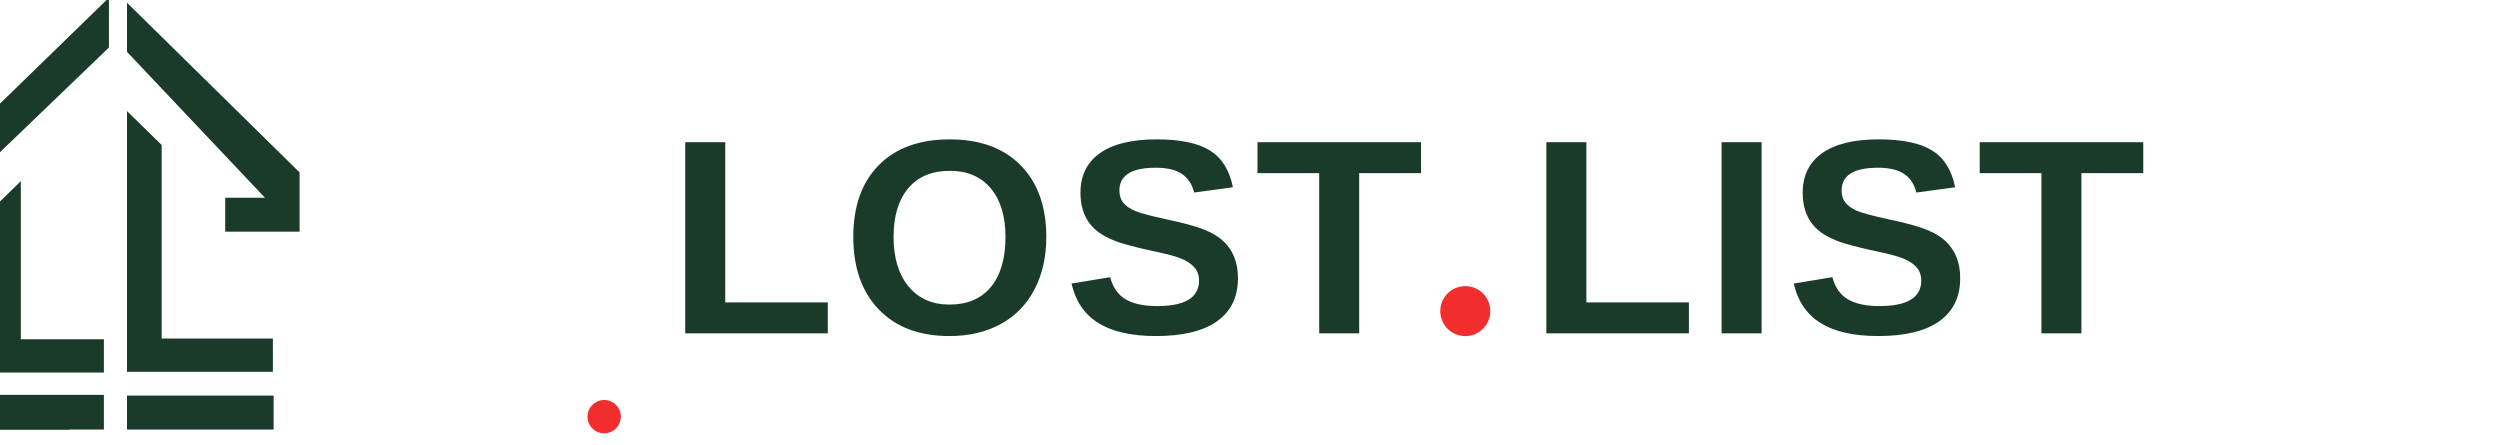
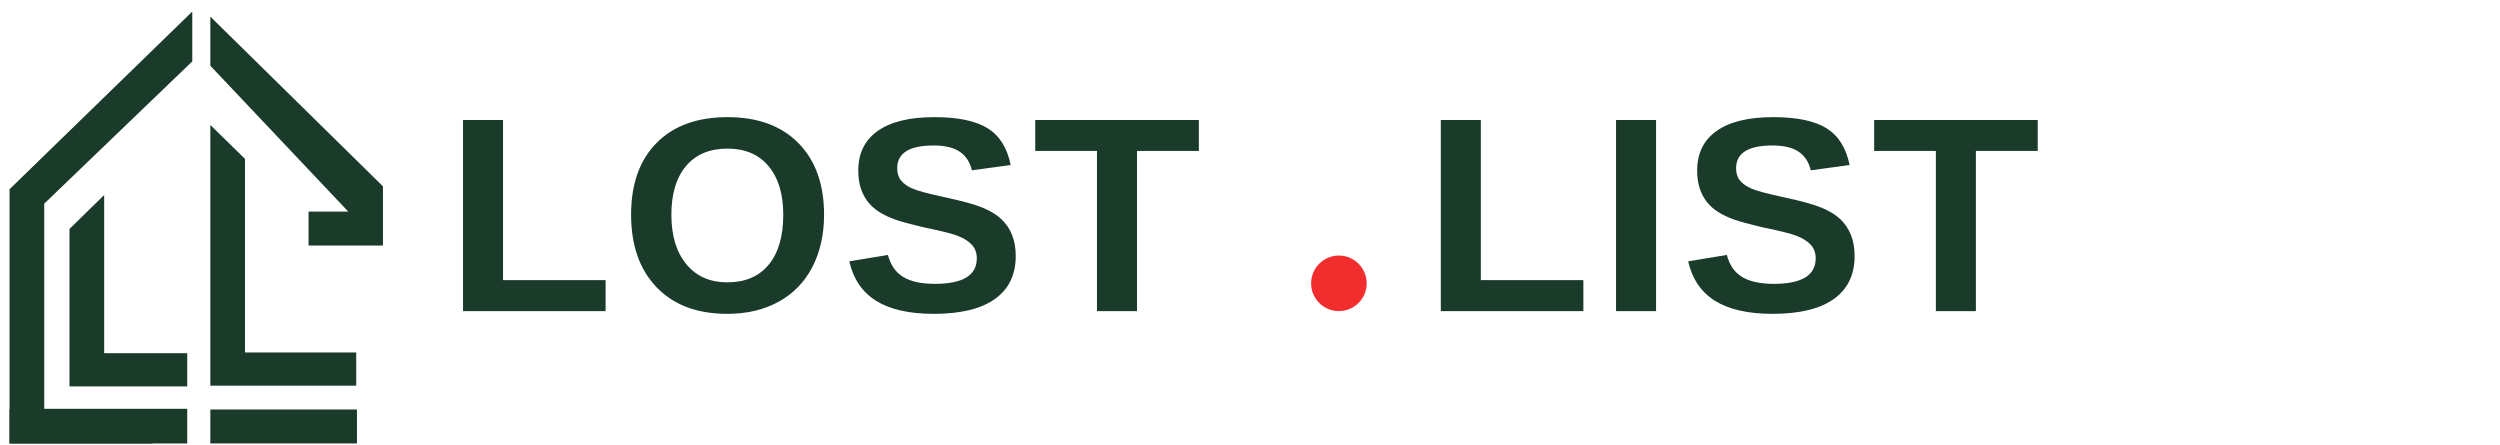
- <svg xmlns="http://www.w3.org/2000/svg" viewBox="0 0 1800 320">
-   <g fill="#1a3a2a" transform="translate(-180, -10) scale(0.52)">
+ <svg xmlns="http://www.w3.org/2000/svg" viewBox="0 0 900 160">
+   <g fill="#1a3a2a" transform="translate(-60, 0) scale(0.26)">
    <path d="M244 614V262L497 16v69L292 282v284h198v48H244z" />
    <path d="M522 23l239 235v82h-103v-47h55L522 91V23z" />
    <path d="M327 535V317l48-47v219h115v46H327z" />
    <path d="M522 614V173l48 47v268h154v46H522z" />
    <path d="M244 567h198v47H244z" />
    <path d="M522 567h203v47H522z" />
  </g>
-   <circle cx="435" cy="300" r="12" fill="#f22d2d" />
-   <g fill="#1a3a2a" font-family="Arial, Helvetica, sans-serif" font-size="200" font-weight="700" letter-spacing="4">
-     <text x="480" y="240">LOST</text>
-     <text x="1100" y="240">LIST</text>
+   <g fill="#1a3a2a" font-family="Arial, Helvetica, sans-serif" font-size="100" font-weight="700" letter-spacing="2">
+     <text x="160" y="112">LOST</text>
+     <text x="512" y="112">LIST</text>
  </g>
-   <circle cx="1055" cy="224" r="18" fill="#f22d2d" />
+   <circle cx="482" cy="102" r="10" fill="#f22d2d" />
</svg>
